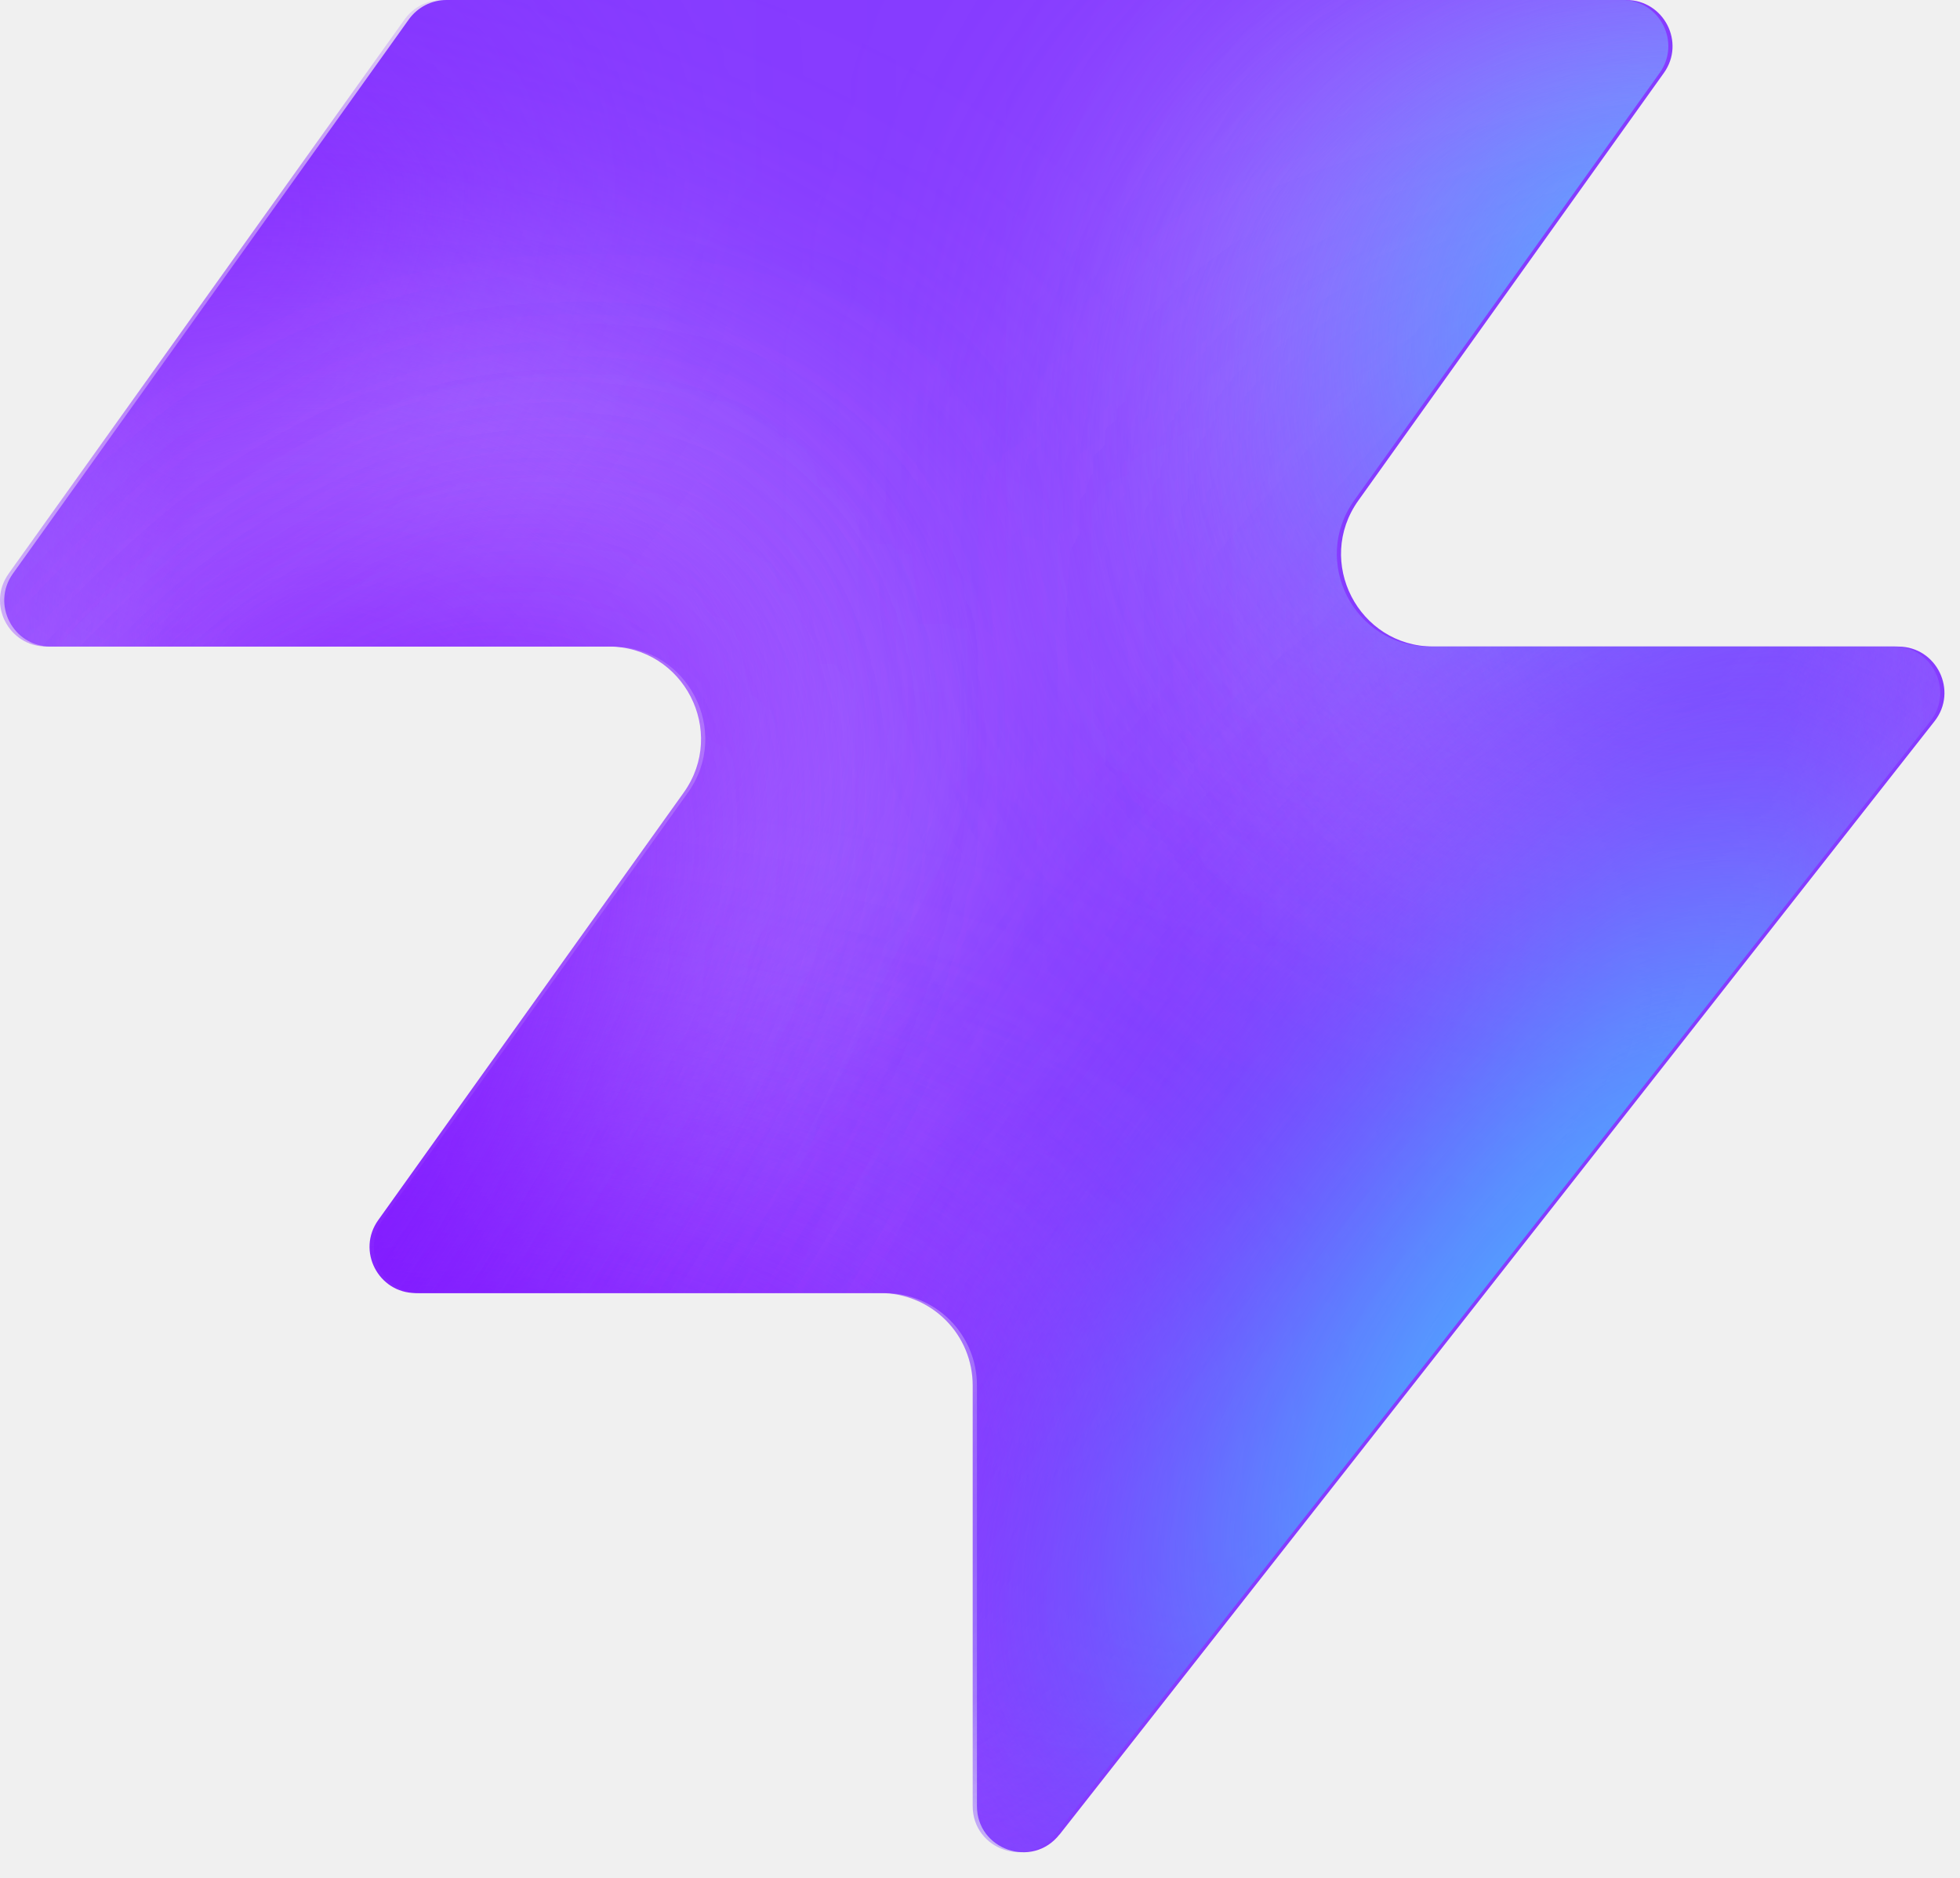
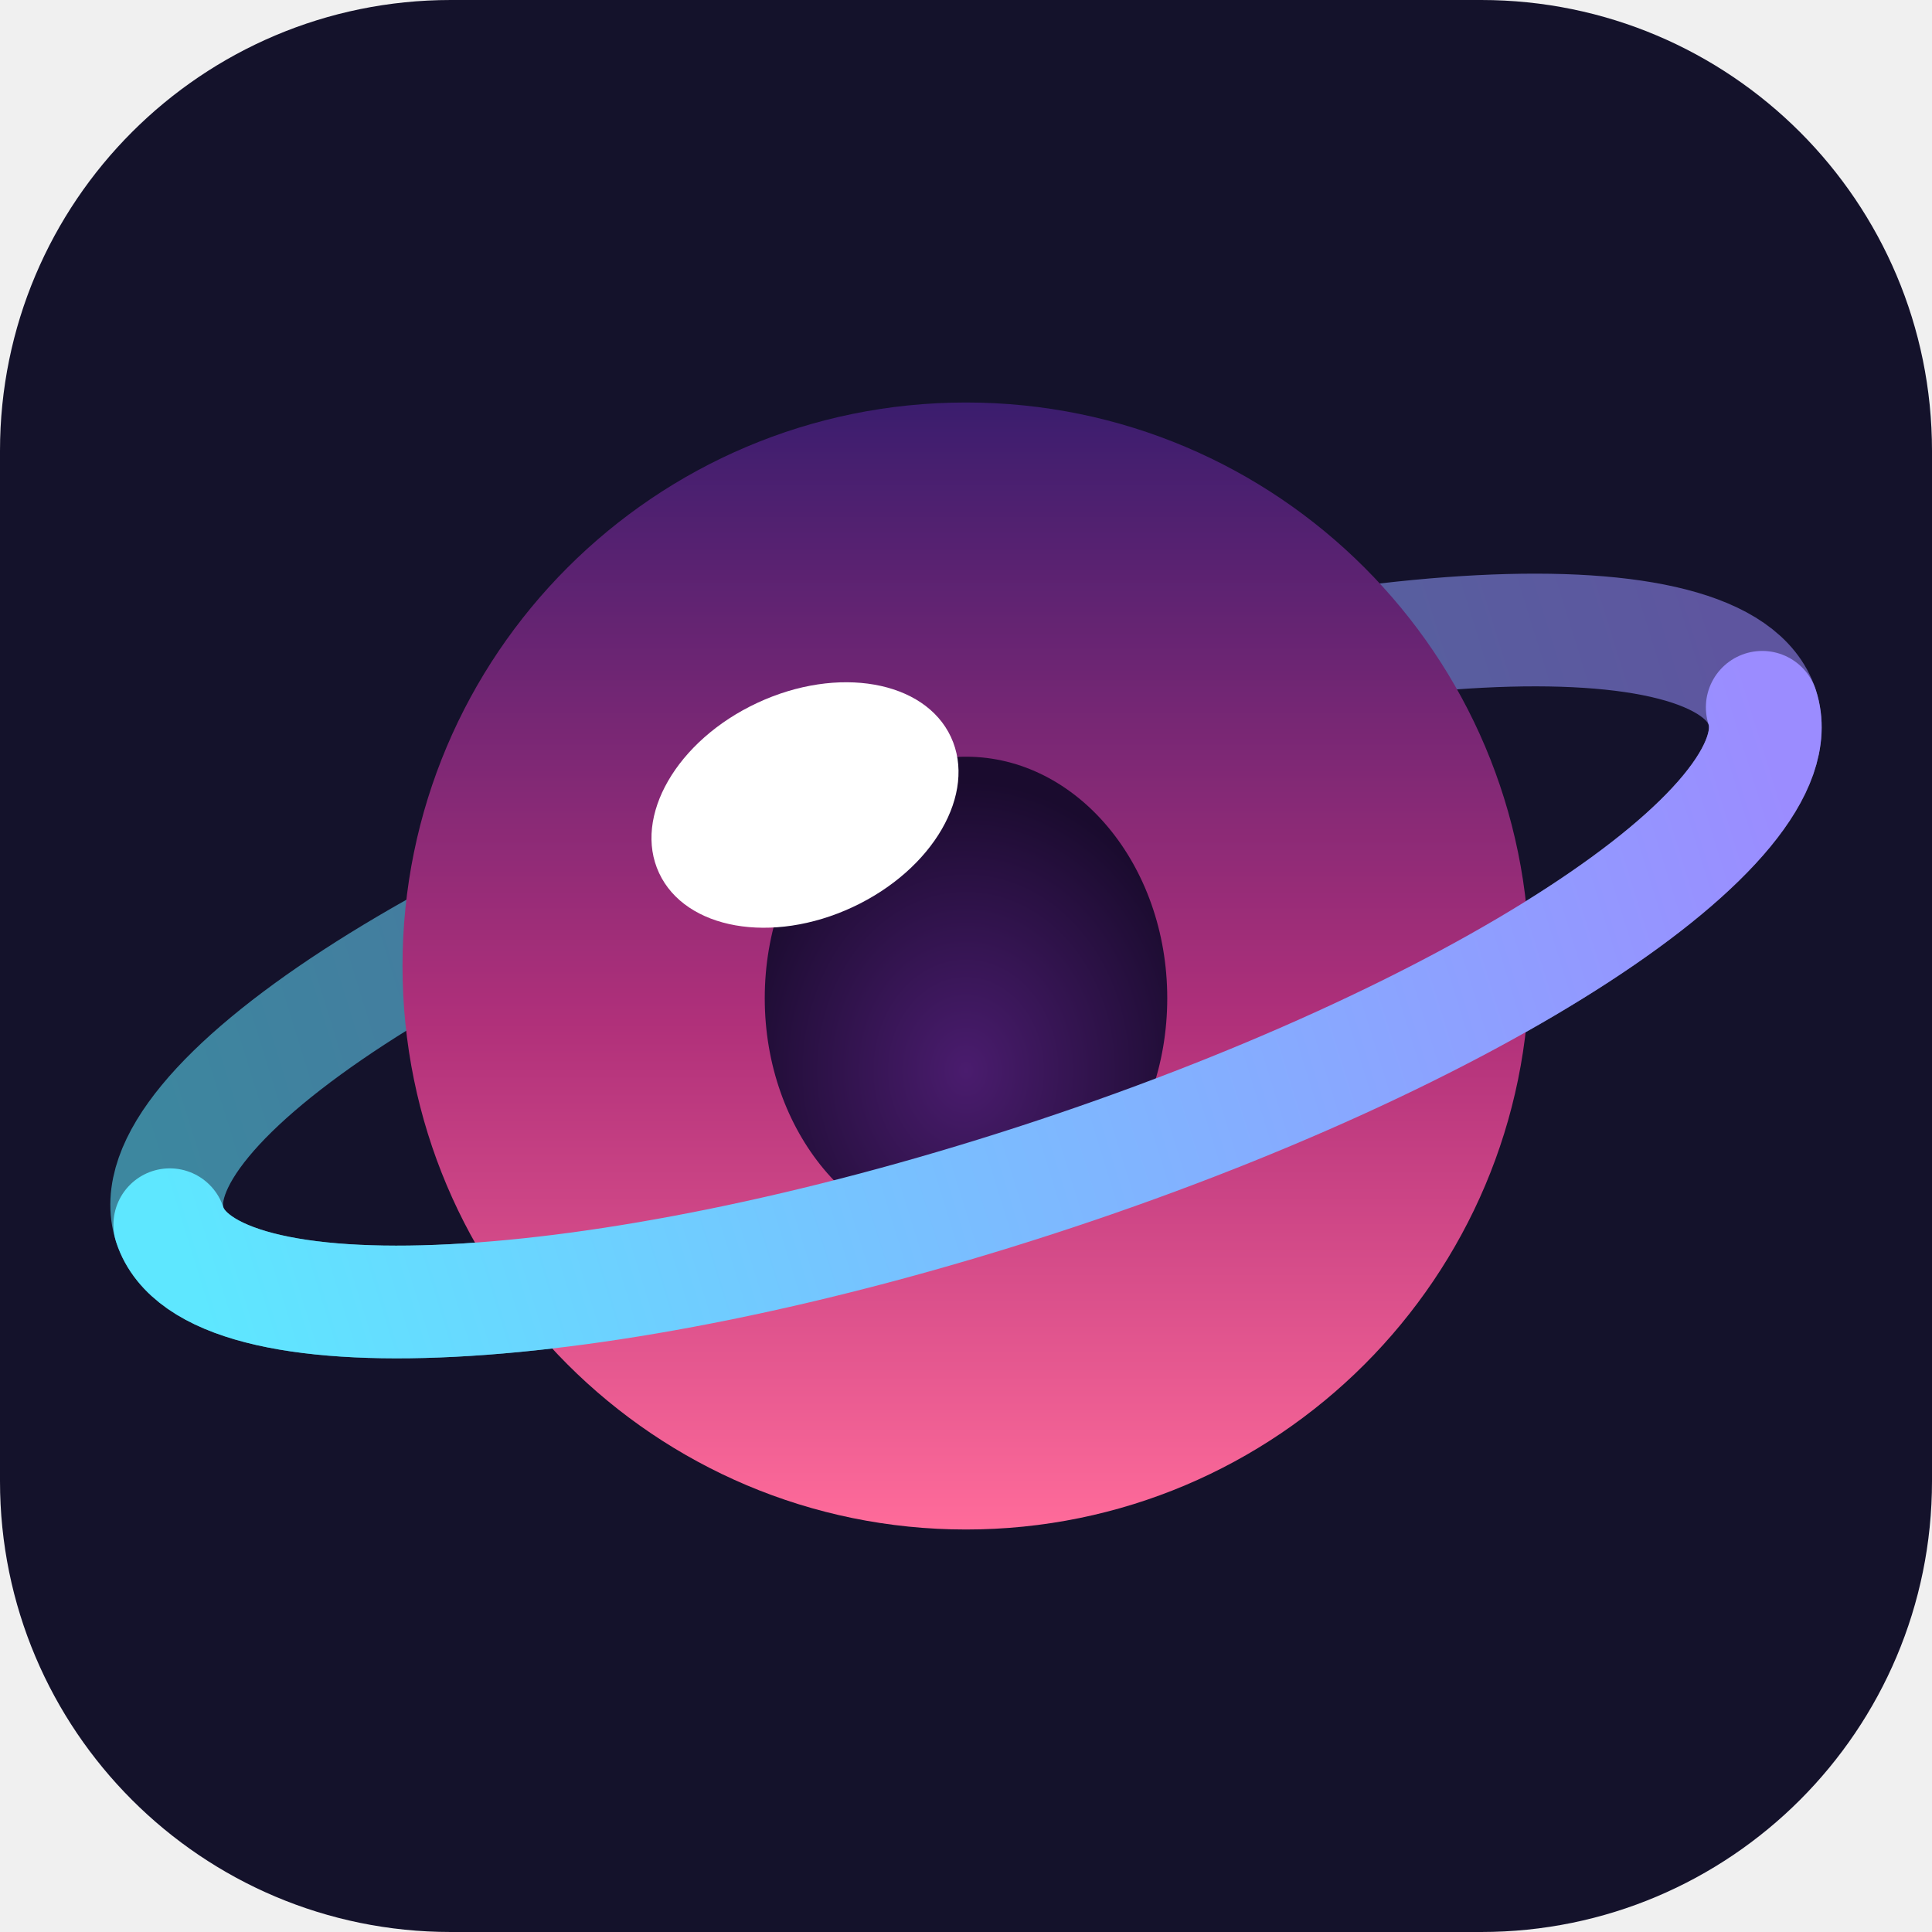
- <svg xmlns="http://www.w3.org/2000/svg" width="48" height="46" fill="none" viewBox="0 0 48 46">
-   <path fill="#863bff" d="M25.946 44.938c-.664.845-2.021.375-2.021-.698V33.937a2.26 2.26 0 0 0-2.262-2.262H10.287c-.92 0-1.456-1.04-.92-1.788l7.48-10.471c1.07-1.497 0-3.578-1.842-3.578H1.237c-.92 0-1.456-1.04-.92-1.788L10.013.474c.214-.297.556-.474.92-.474h28.894c.92 0 1.456 1.04.92 1.788l-7.48 10.471c-1.07 1.498 0 3.579 1.842 3.579h11.377c.943 0 1.473 1.088.89 1.83L25.947 44.94z" style="fill:#863bff;fill:color(display-p3 .525 .23 1);fill-opacity:1" />
-   <mask id="a" width="48" height="46" x="0" y="0" maskUnits="userSpaceOnUse" style="mask-type:alpha">
-     <path fill="#000" d="M25.842 44.938c-.664.844-2.021.375-2.021-.698V33.937a2.26 2.26 0 0 0-2.262-2.262H10.183c-.92 0-1.456-1.04-.92-1.788l7.48-10.471c1.07-1.498 0-3.579-1.842-3.579H1.133c-.92 0-1.456-1.04-.92-1.787L9.91.473c.214-.297.556-.474.92-.474h28.894c.92 0 1.456 1.04.92 1.788l-7.48 10.471c-1.07 1.498 0 3.578 1.842 3.578h11.377c.943 0 1.473 1.088.89 1.832L25.843 44.94z" style="fill:#000;fill-opacity:1" />
-   </mask>
-   <g mask="url(#a)">
-     <g filter="url(#b)">
-       <ellipse cx="5.508" cy="14.704" fill="#ede6ff" rx="5.508" ry="14.704" style="fill:#ede6ff;fill:color(display-p3 .927 .903 1);fill-opacity:1" transform="matrix(.00324 1 1 -.00324 -4.47 31.516)" />
-     </g>
-     <g filter="url(#c)">
-       <ellipse cx="10.399" cy="29.851" fill="#ede6ff" rx="10.399" ry="29.851" style="fill:#ede6ff;fill:color(display-p3 .927 .903 1);fill-opacity:1" transform="matrix(.00324 1 1 -.00324 -39.328 7.883)" />
-     </g>
-     <g filter="url(#d)">
-       <ellipse cx="5.508" cy="30.487" fill="#7e14ff" rx="5.508" ry="30.487" style="fill:#7e14ff;fill:color(display-p3 .492 .077 1);fill-opacity:1" transform="rotate(89.814 -25.913 -14.639)scale(1 -1)" />
-     </g>
-     <g filter="url(#e)">
-       <ellipse cx="5.508" cy="30.599" fill="#7e14ff" rx="5.508" ry="30.599" style="fill:#7e14ff;fill:color(display-p3 .492 .077 1);fill-opacity:1" transform="rotate(89.814 -32.644 -3.334)scale(1 -1)" />
-     </g>
-     <g filter="url(#f)">
-       <ellipse cx="5.508" cy="30.599" fill="#7e14ff" rx="5.508" ry="30.599" style="fill:#7e14ff;fill:color(display-p3 .492 .077 1);fill-opacity:1" transform="matrix(.00324 1 1 -.00324 -34.34 30.47)" />
-     </g>
-     <g filter="url(#g)">
-       <ellipse cx="14.072" cy="22.078" fill="#ede6ff" rx="14.072" ry="22.078" style="fill:#ede6ff;fill:color(display-p3 .927 .903 1);fill-opacity:1" transform="rotate(93.35 24.506 48.493)scale(-1 1)" />
-     </g>
-     <g filter="url(#h)">
-       <ellipse cx="3.47" cy="21.501" fill="#7e14ff" rx="3.47" ry="21.501" style="fill:#7e14ff;fill:color(display-p3 .492 .077 1);fill-opacity:1" transform="rotate(89.009 28.708 47.59)scale(-1 1)" />
-     </g>
-     <g filter="url(#i)">
-       <ellipse cx="3.47" cy="21.501" fill="#7e14ff" rx="3.47" ry="21.501" style="fill:#7e14ff;fill:color(display-p3 .492 .077 1);fill-opacity:1" transform="rotate(89.009 28.708 47.59)scale(-1 1)" />
-     </g>
-     <g filter="url(#j)">
-       <ellipse cx=".387" cy="8.972" fill="#7e14ff" rx="4.407" ry="29.108" style="fill:#7e14ff;fill:color(display-p3 .492 .077 1);fill-opacity:1" transform="rotate(39.51 .387 8.972)" />
-     </g>
-     <g filter="url(#k)">
-       <ellipse cx="47.523" cy="-6.092" fill="#7e14ff" rx="4.407" ry="29.108" style="fill:#7e14ff;fill:color(display-p3 .492 .077 1);fill-opacity:1" transform="rotate(37.892 47.523 -6.092)" />
-     </g>
-     <g filter="url(#l)">
-       <ellipse cx="41.412" cy="6.333" fill="#47bfff" rx="5.971" ry="9.665" style="fill:#47bfff;fill:color(display-p3 .28 .748 1);fill-opacity:1" transform="rotate(37.892 41.412 6.333)" />
-     </g>
-     <g filter="url(#m)">
-       <ellipse cx="-1.879" cy="38.332" fill="#7e14ff" rx="4.407" ry="29.108" style="fill:#7e14ff;fill:color(display-p3 .492 .077 1);fill-opacity:1" transform="rotate(37.892 -1.88 38.332)" />
-     </g>
-     <g filter="url(#n)">
-       <ellipse cx="-1.879" cy="38.332" fill="#7e14ff" rx="4.407" ry="29.108" style="fill:#7e14ff;fill:color(display-p3 .492 .077 1);fill-opacity:1" transform="rotate(37.892 -1.88 38.332)" />
-     </g>
-     <g filter="url(#o)">
-       <ellipse cx="35.651" cy="29.907" fill="#7e14ff" rx="4.407" ry="29.108" style="fill:#7e14ff;fill:color(display-p3 .492 .077 1);fill-opacity:1" transform="rotate(37.892 35.651 29.907)" />
-     </g>
-     <g filter="url(#p)">
-       <ellipse cx="38.418" cy="32.4" fill="#47bfff" rx="5.971" ry="15.297" style="fill:#47bfff;fill:color(display-p3 .28 .748 1);fill-opacity:1" transform="rotate(37.892 38.418 32.4)" />
-     </g>
+ <svg xmlns="http://www.w3.org/2000/svg" viewBox="0 0 240 240" width="240" height="240" role="img" aria-label="Otakuteca">
+   <defs>
+     <linearGradient id="iris" x1="0" y1="0" x2="0" y2="1">
+       <stop offset="0" stop-color="#3B1D6E" />
+       <stop offset="0.55" stop-color="#B0307A" />
+       <stop offset="1" stop-color="#FF6B9A" />
+     </linearGradient>
+     <linearGradient id="anillo" x1="0" y1="0" x2="1" y2="0">
+       <stop offset="0" stop-color="#5EE7FF" />
+       <stop offset="1" stop-color="#9B8CFF" />
+     </linearGradient>
+     <radialGradient id="pupila" cx="50%" cy="65%" r="60%">
+       <stop offset="0" stop-color="#4A1C6E" />
+       <stop offset="1" stop-color="#1A0B2E" />
+     </radialGradient>
+   </defs>
+   <rect width="240" height="240" rx="56" fill="#14122B" />
+   <g transform="rotate(-18 120 120)">
+     <ellipse cx="120" cy="120" rx="104" ry="28" fill="none" stroke="url(#anillo)" stroke-width="14" opacity="0.55" />
  </g>
-   <defs>
-     <filter id="b" width="60.045" height="41.654" x="-19.77" y="16.149" color-interpolation-filters="sRGB" filterUnits="userSpaceOnUse">
-       <feFlood flood-opacity="0" result="BackgroundImageFix" />
-       <feBlend in="SourceGraphic" in2="BackgroundImageFix" result="shape" />
-       <feGaussianBlur result="effect1_foregroundBlur_2002_17158" stdDeviation="7.659" />
-     </filter>
-     <filter id="c" width="90.34" height="51.437" x="-54.613" y="-7.533" color-interpolation-filters="sRGB" filterUnits="userSpaceOnUse">
-       <feFlood flood-opacity="0" result="BackgroundImageFix" />
-       <feBlend in="SourceGraphic" in2="BackgroundImageFix" result="shape" />
-       <feGaussianBlur result="effect1_foregroundBlur_2002_17158" stdDeviation="7.659" />
-     </filter>
-     <filter id="d" width="79.355" height="29.4" x="-49.64" y="2.03" color-interpolation-filters="sRGB" filterUnits="userSpaceOnUse">
-       <feFlood flood-opacity="0" result="BackgroundImageFix" />
-       <feBlend in="SourceGraphic" in2="BackgroundImageFix" result="shape" />
-       <feGaussianBlur result="effect1_foregroundBlur_2002_17158" stdDeviation="4.596" />
-     </filter>
-     <filter id="e" width="79.579" height="29.4" x="-45.045" y="20.029" color-interpolation-filters="sRGB" filterUnits="userSpaceOnUse">
-       <feFlood flood-opacity="0" result="BackgroundImageFix" />
-       <feBlend in="SourceGraphic" in2="BackgroundImageFix" result="shape" />
-       <feGaussianBlur result="effect1_foregroundBlur_2002_17158" stdDeviation="4.596" />
-     </filter>
-     <filter id="f" width="79.579" height="29.4" x="-43.513" y="21.178" color-interpolation-filters="sRGB" filterUnits="userSpaceOnUse">
-       <feFlood flood-opacity="0" result="BackgroundImageFix" />
-       <feBlend in="SourceGraphic" in2="BackgroundImageFix" result="shape" />
-       <feGaussianBlur result="effect1_foregroundBlur_2002_17158" stdDeviation="4.596" />
-     </filter>
-     <filter id="g" width="74.749" height="58.852" x="15.756" y="-17.901" color-interpolation-filters="sRGB" filterUnits="userSpaceOnUse">
-       <feFlood flood-opacity="0" result="BackgroundImageFix" />
-       <feBlend in="SourceGraphic" in2="BackgroundImageFix" result="shape" />
-       <feGaussianBlur result="effect1_foregroundBlur_2002_17158" stdDeviation="7.659" />
-     </filter>
-     <filter id="h" width="61.377" height="25.362" x="23.548" y="2.284" color-interpolation-filters="sRGB" filterUnits="userSpaceOnUse">
-       <feFlood flood-opacity="0" result="BackgroundImageFix" />
-       <feBlend in="SourceGraphic" in2="BackgroundImageFix" result="shape" />
-       <feGaussianBlur result="effect1_foregroundBlur_2002_17158" stdDeviation="4.596" />
-     </filter>
-     <filter id="i" width="61.377" height="25.362" x="23.548" y="2.284" color-interpolation-filters="sRGB" filterUnits="userSpaceOnUse">
-       <feFlood flood-opacity="0" result="BackgroundImageFix" />
-       <feBlend in="SourceGraphic" in2="BackgroundImageFix" result="shape" />
-       <feGaussianBlur result="effect1_foregroundBlur_2002_17158" stdDeviation="4.596" />
-     </filter>
-     <filter id="j" width="56.045" height="63.649" x="-27.636" y="-22.853" color-interpolation-filters="sRGB" filterUnits="userSpaceOnUse">
-       <feFlood flood-opacity="0" result="BackgroundImageFix" />
-       <feBlend in="SourceGraphic" in2="BackgroundImageFix" result="shape" />
-       <feGaussianBlur result="effect1_foregroundBlur_2002_17158" stdDeviation="4.596" />
-     </filter>
-     <filter id="k" width="54.814" height="64.646" x="20.116" y="-38.415" color-interpolation-filters="sRGB" filterUnits="userSpaceOnUse">
-       <feFlood flood-opacity="0" result="BackgroundImageFix" />
-       <feBlend in="SourceGraphic" in2="BackgroundImageFix" result="shape" />
-       <feGaussianBlur result="effect1_foregroundBlur_2002_17158" stdDeviation="4.596" />
-     </filter>
-     <filter id="l" width="33.541" height="35.313" x="24.641" y="-11.323" color-interpolation-filters="sRGB" filterUnits="userSpaceOnUse">
-       <feFlood flood-opacity="0" result="BackgroundImageFix" />
-       <feBlend in="SourceGraphic" in2="BackgroundImageFix" result="shape" />
-       <feGaussianBlur result="effect1_foregroundBlur_2002_17158" stdDeviation="4.596" />
-     </filter>
-     <filter id="m" width="54.814" height="64.646" x="-29.286" y="6.009" color-interpolation-filters="sRGB" filterUnits="userSpaceOnUse">
-       <feFlood flood-opacity="0" result="BackgroundImageFix" />
-       <feBlend in="SourceGraphic" in2="BackgroundImageFix" result="shape" />
-       <feGaussianBlur result="effect1_foregroundBlur_2002_17158" stdDeviation="4.596" />
-     </filter>
-     <filter id="n" width="54.814" height="64.646" x="-29.286" y="6.009" color-interpolation-filters="sRGB" filterUnits="userSpaceOnUse">
-       <feFlood flood-opacity="0" result="BackgroundImageFix" />
-       <feBlend in="SourceGraphic" in2="BackgroundImageFix" result="shape" />
-       <feGaussianBlur result="effect1_foregroundBlur_2002_17158" stdDeviation="4.596" />
-     </filter>
-     <filter id="o" width="54.814" height="64.646" x="8.244" y="-2.416" color-interpolation-filters="sRGB" filterUnits="userSpaceOnUse">
-       <feFlood flood-opacity="0" result="BackgroundImageFix" />
-       <feBlend in="SourceGraphic" in2="BackgroundImageFix" result="shape" />
-       <feGaussianBlur result="effect1_foregroundBlur_2002_17158" stdDeviation="4.596" />
-     </filter>
-     <filter id="p" width="39.409" height="43.623" x="18.713" y="10.588" color-interpolation-filters="sRGB" filterUnits="userSpaceOnUse">
-       <feFlood flood-opacity="0" result="BackgroundImageFix" />
-       <feBlend in="SourceGraphic" in2="BackgroundImageFix" result="shape" />
-       <feGaussianBlur result="effect1_foregroundBlur_2002_17158" stdDeviation="4.596" />
-     </filter>
-   </defs>
+   <circle cx="120" cy="120" r="70" fill="url(#iris)" />
+   <ellipse cx="120" cy="124" rx="25" ry="30" fill="url(#pupila)" />
+   <ellipse cx="100" cy="100" rx="20" ry="14" transform="rotate(-25 100 100)" fill="#FFF" />
+   <g transform="rotate(-18 120 120)">
+     <path d="M16 120A104 28 0 0 0 224 120" fill="none" stroke="url(#anillo)" stroke-width="14" stroke-linecap="round" />
+   </g>
</svg>
